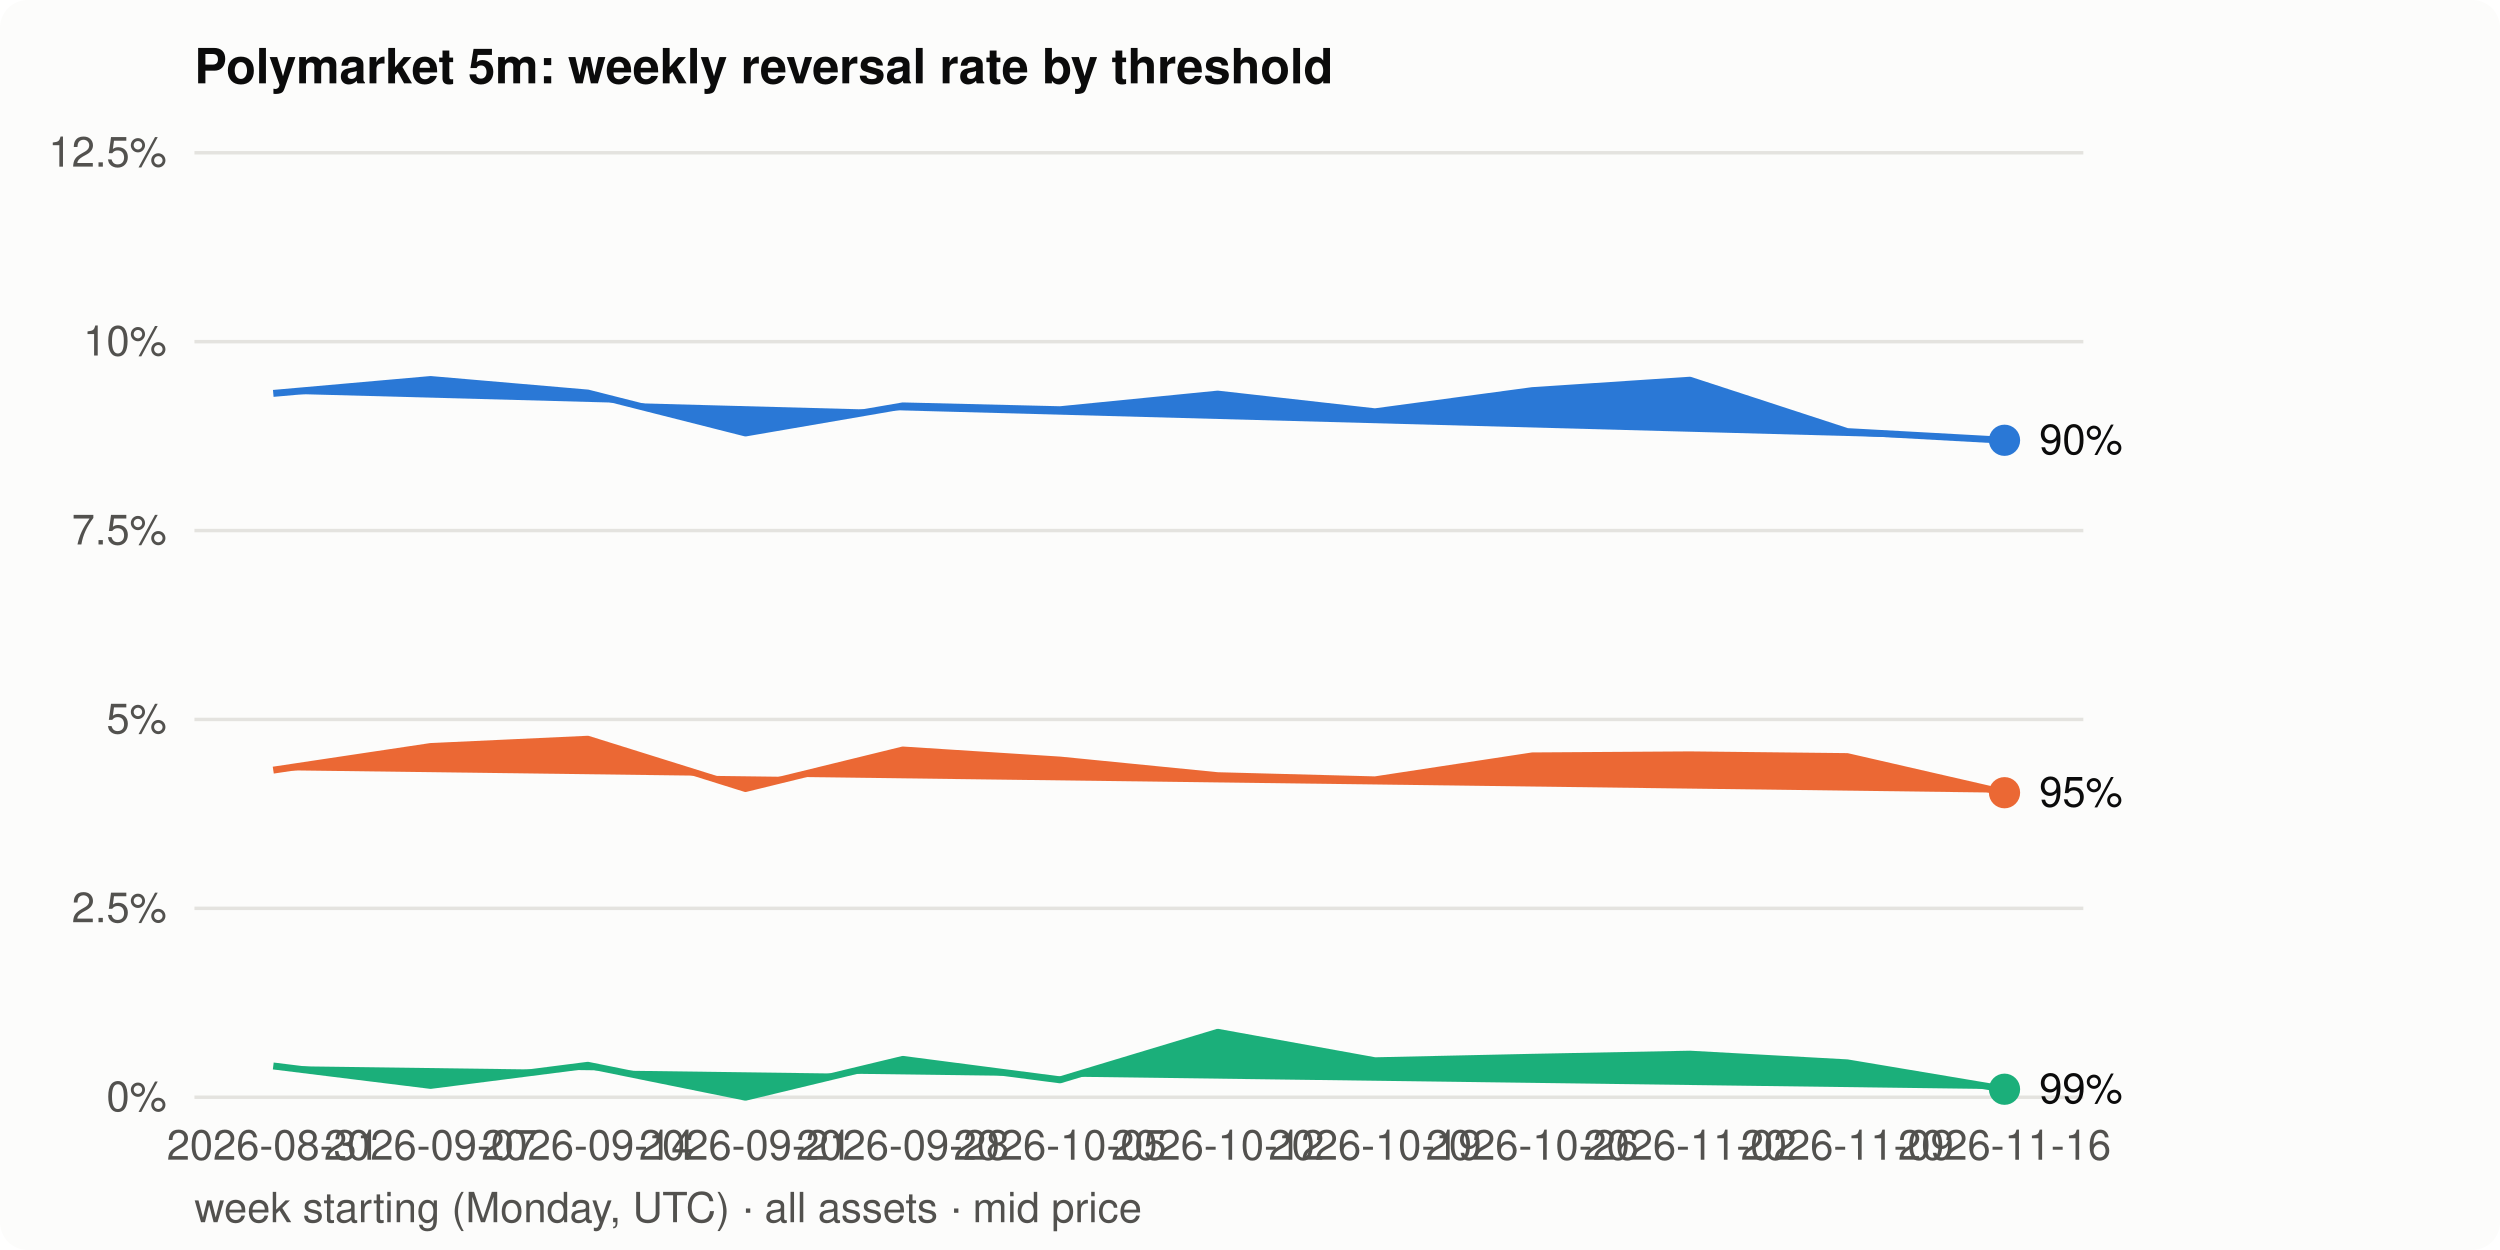
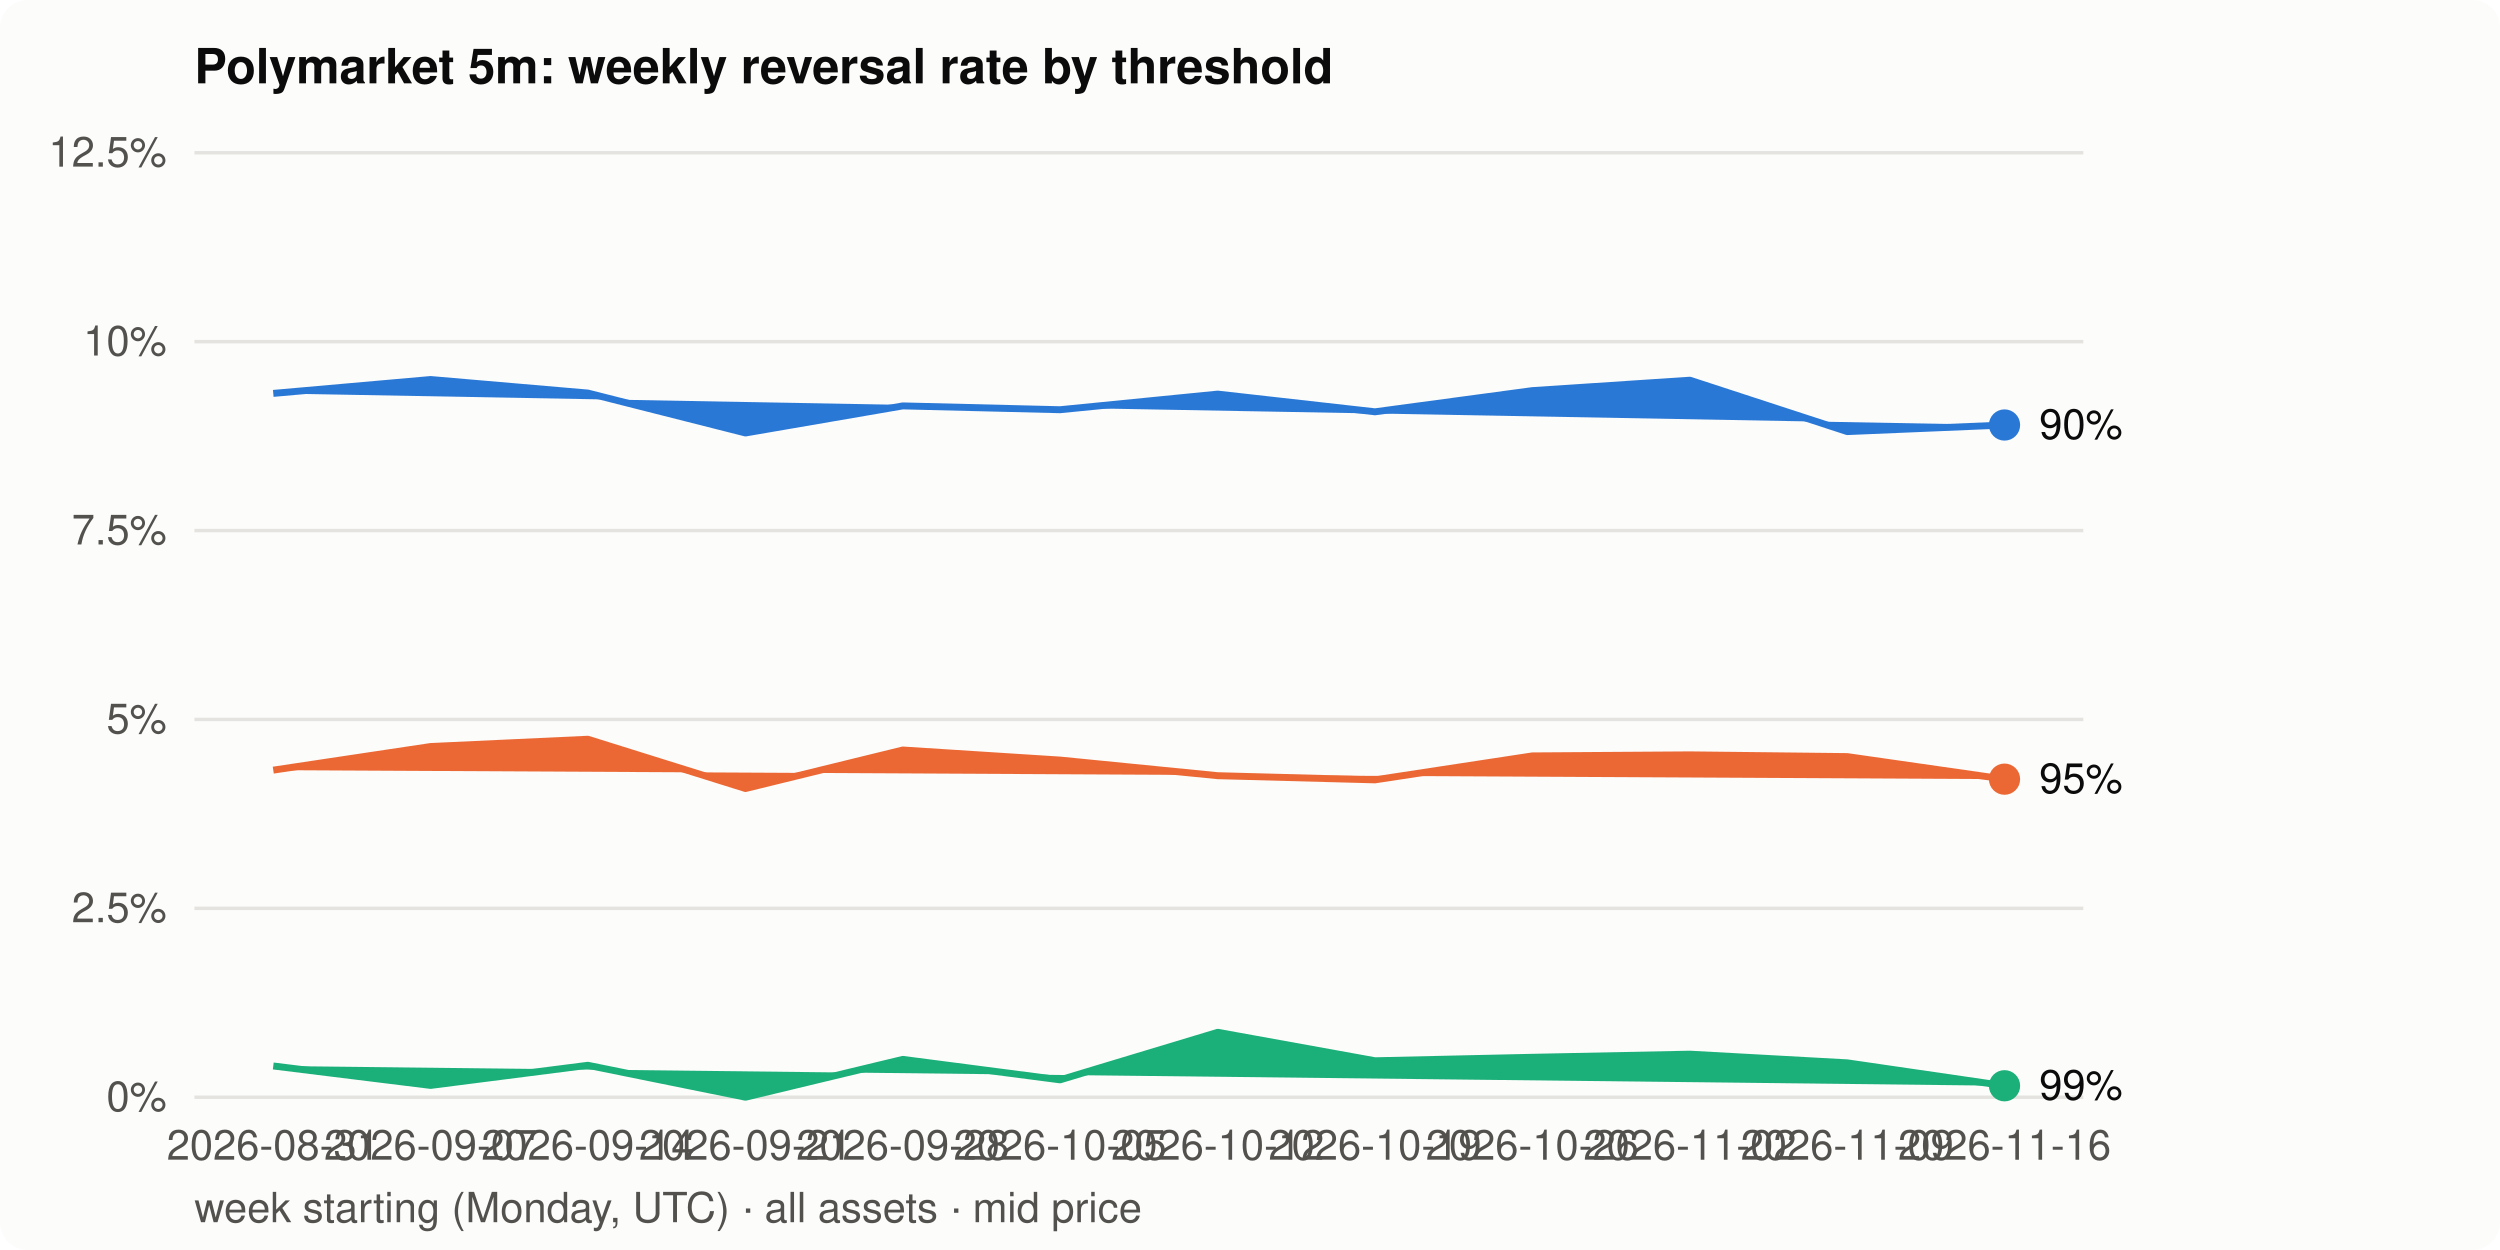
<svg xmlns="http://www.w3.org/2000/svg" viewBox="0 0 720 360" width="720" height="360" role="img" aria-label="Polymarket 5m: weekly reversal rate by threshold">
  <style>
  .bg{fill:#fcfcfb} .t1{fill:#0b0b0b} .t2{fill:#52514e} .grid{stroke:#e4e3df}
  .s1{stroke:#2a78d6;fill:#2a78d6} .s2{stroke:#eb6834;fill:#eb6834} .s3{stroke:#1baf7a;fill:#1baf7a}
  .ref{stroke:#8a8984;fill:#8a8984} .ring{stroke:#fcfcfb}
  text{font-family:-apple-system,Segoe UI,Helvetica,Arial,sans-serif;font-size:12px}
  .title{font-size:14px;font-weight:600}
  @media (prefers-color-scheme: dark){
    .bg{fill:#1a1a19} .t1{fill:#f0efec} .t2{fill:#c3c2b7} .grid{stroke:#34332f}
    .s1{stroke:#3987e5;fill:#3987e5} .s2{stroke:#d95926;fill:#d95926} .s3{stroke:#199e70;fill:#199e70}
    .ref{stroke:#9d9c96;fill:#9d9c96} .ring{stroke:#1a1a19}
  }
</style>
  <rect class="bg" width="720" height="360" rx="8" />
  <text class="t1 title" x="56" y="24">Polymarket 5m: weekly reversal rate by threshold</text>
  <line class="grid" x1="56" x2="600" y1="316.0" y2="316.0" stroke-width="1" />
  <text class="t2" x="48" y="320.0" text-anchor="end">0%</text>
  <line class="grid" x1="56" x2="600" y1="261.6" y2="261.6" stroke-width="1" />
  <text class="t2" x="48" y="265.6" text-anchor="end">2.5%</text>
  <line class="grid" x1="56" x2="600" y1="207.2" y2="207.2" stroke-width="1" />
  <text class="t2" x="48" y="211.2" text-anchor="end">5%</text>
  <line class="grid" x1="56" x2="600" y1="152.8" y2="152.8" stroke-width="1" />
  <text class="t2" x="48" y="156.8" text-anchor="end">7.5%</text>
  <line class="grid" x1="56" x2="600" y1="98.4" y2="98.4" stroke-width="1" />
  <text class="t2" x="48" y="102.4" text-anchor="end">10%</text>
  <line class="grid" x1="56" x2="600" y1="44.0" y2="44.0" stroke-width="1" />
  <text class="t2" x="48" y="48.0" text-anchor="end">12.5%</text>
  <text class="t2" x="78.7" y="334" text-anchor="middle">2026-08-31</text>
  <text class="t2" x="124.0" y="334" text-anchor="middle">2026-09-07</text>
  <text class="t2" x="169.3" y="334" text-anchor="middle">2026-09-14</text>
  <text class="t2" x="214.7" y="334" text-anchor="middle">2026-09-21</text>
  <text class="t2" x="260.0" y="334" text-anchor="middle">2026-09-28</text>
  <text class="t2" x="305.3" y="334" text-anchor="middle">2026-10-05</text>
  <text class="t2" x="350.7" y="334" text-anchor="middle">2026-10-12</text>
  <text class="t2" x="396.0" y="334" text-anchor="middle">2026-10-19</text>
  <text class="t2" x="441.3" y="334" text-anchor="middle">2026-10-26</text>
  <text class="t2" x="486.7" y="334" text-anchor="middle">2026-11-02</text>
  <text class="t2" x="532.0" y="334" text-anchor="middle">2026-11-09</text>
  <text class="t2" x="577.3" y="334" text-anchor="middle">2026-11-16</text>
-   <path class="s1" d="M78.7,113.3 L124.0,109.3 L169.3,113.2 L214.7,124.7 L260.0,116.9 L305.3,118.0 L350.7,113.5 L396.0,118.6 L441.3,112.5 L486.7,109.5 L532.0,124.3 L577.3,126.8" fill="none" stroke-width="2" stroke-linejoin="round" />
-   <circle class="s1" cx="577.3" cy="126.8" r="4" stroke="none" />
-   <text class="t1" x="587.3" y="130.8">90%</text>
-   <path class="s2" d="M78.7,221.8 L124.0,215.0 L169.3,212.9 L214.7,227.1 L260.0,216.0 L305.3,218.9 L350.7,223.4 L396.0,224.6 L441.3,217.7 L486.7,217.4 L532.0,217.9 L577.3,228.3" fill="none" stroke-width="2" stroke-linejoin="round" />
-   <circle class="s2" cx="577.3" cy="228.3" r="4" stroke="none" />
-   <text class="t1" x="587.3" y="232.3">95%</text>
-   <path class="s3" d="M78.7,307.0 L124.0,312.6 L169.3,306.8 L214.7,316.0 L260.0,305.1 L305.3,311.0 L350.7,297.3 L396.0,305.5 L441.3,304.5 L486.7,303.6 L532.0,306.1 L577.3,313.7" fill="none" stroke-width="2" stroke-linejoin="round" />
-   <circle class="s3" cx="577.3" cy="313.7" r="4" stroke="none" />
-   <text class="t1" x="587.3" y="317.7">99%</text>
+   <path class="s1" d="M78.7,113.3 L124.0,109.3 L169.3,113.2 L214.7,124.7 L260.0,116.9 L305.3,118.0 L350.7,113.5 L396.0,118.6 L441.3,112.5 L486.7,109.5 L532.0,124.3 L577.3,122.4" fill="none" stroke-width="2" stroke-linejoin="round" />
+   <circle class="s1" cx="577.3" cy="122.4" r="4" stroke="none" />
+   <text class="t1" x="587.3" y="126.4">90%</text>
+   <path class="s2" d="M78.7,221.8 L124.0,215.0 L169.3,212.9 L214.7,227.1 L260.0,216.0 L305.3,218.9 L350.7,223.4 L396.0,224.6 L441.3,217.7 L486.7,217.4 L532.0,217.9 L577.3,224.4" fill="none" stroke-width="2" stroke-linejoin="round" />
+   <circle class="s2" cx="577.3" cy="224.4" r="4" stroke="none" />
+   <text class="t1" x="587.3" y="228.4">95%</text>
+   <path class="s3" d="M78.7,307.0 L124.0,312.6 L169.3,306.8 L214.7,316.0 L260.0,305.1 L305.3,311.0 L350.7,297.3 L396.0,305.5 L441.3,304.5 L486.7,303.6 L532.0,306.1 L577.3,312.7" fill="none" stroke-width="2" stroke-linejoin="round" />
+   <circle class="s3" cx="577.3" cy="312.7" r="4" stroke="none" />
+   <text class="t1" x="587.3" y="316.7">99%</text>
  <text class="t2" x="56" y="352">week starting (Monday, UTC) · all assets · mid price</text>
</svg>
